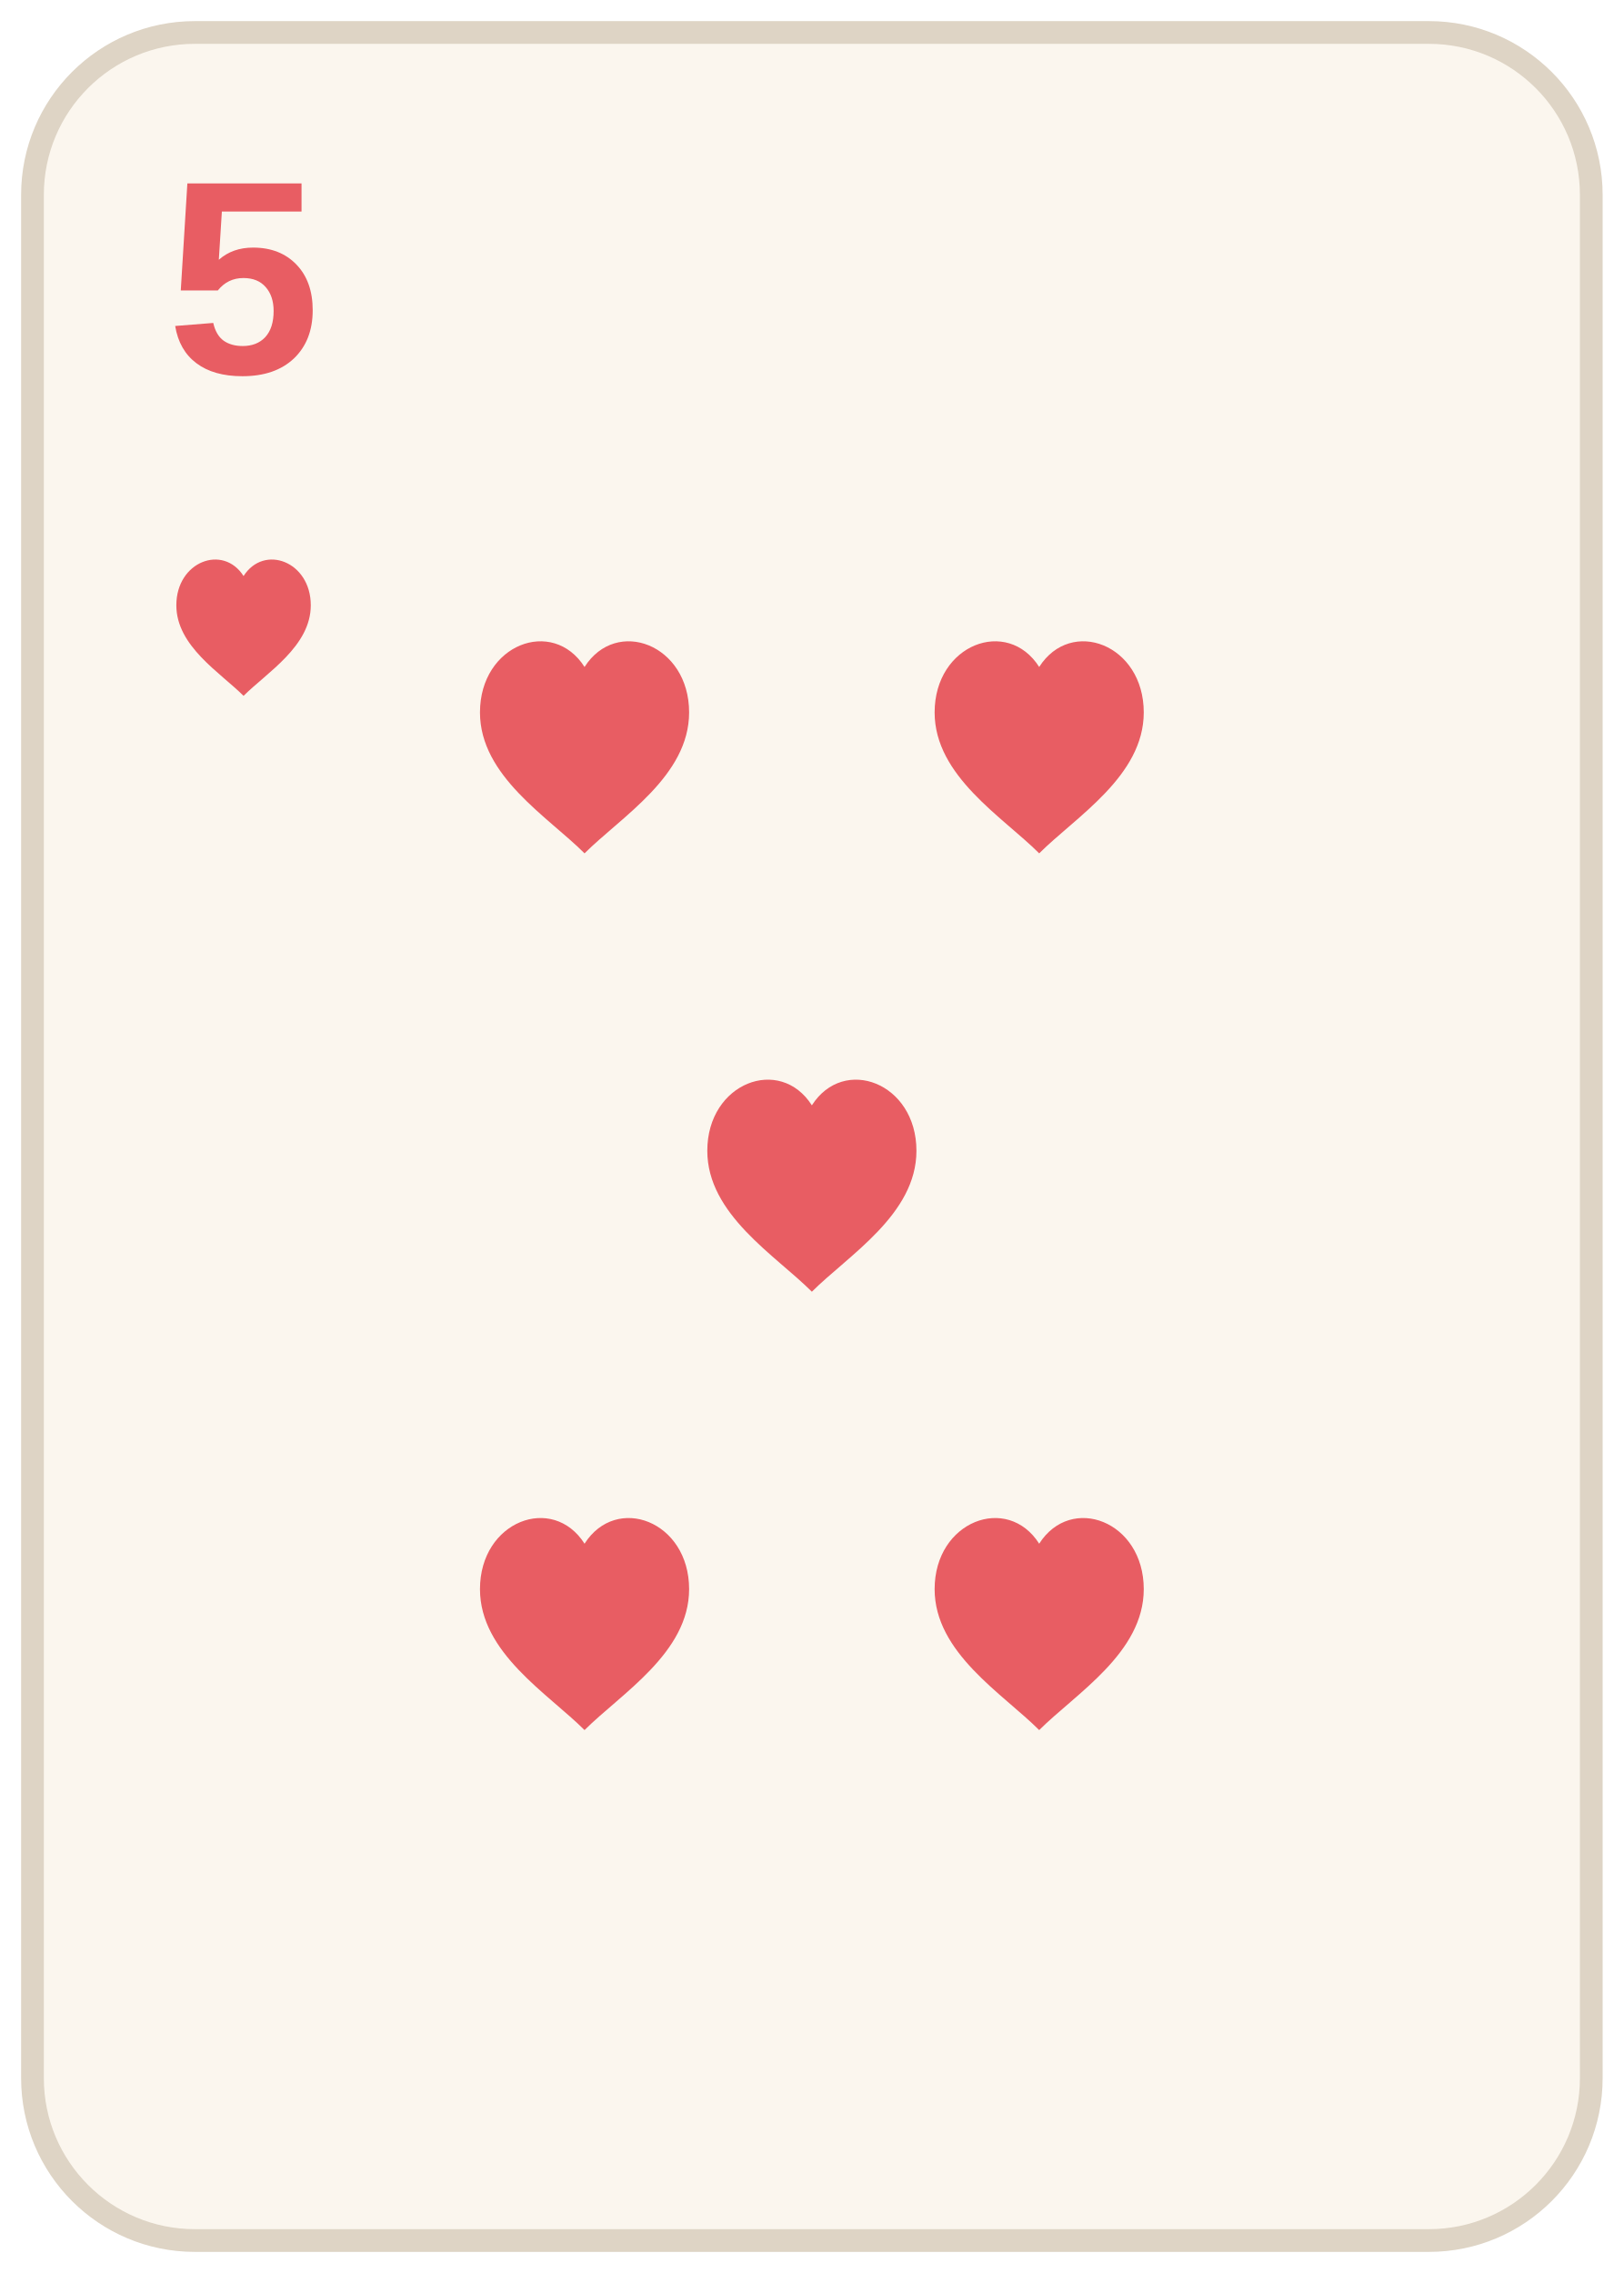
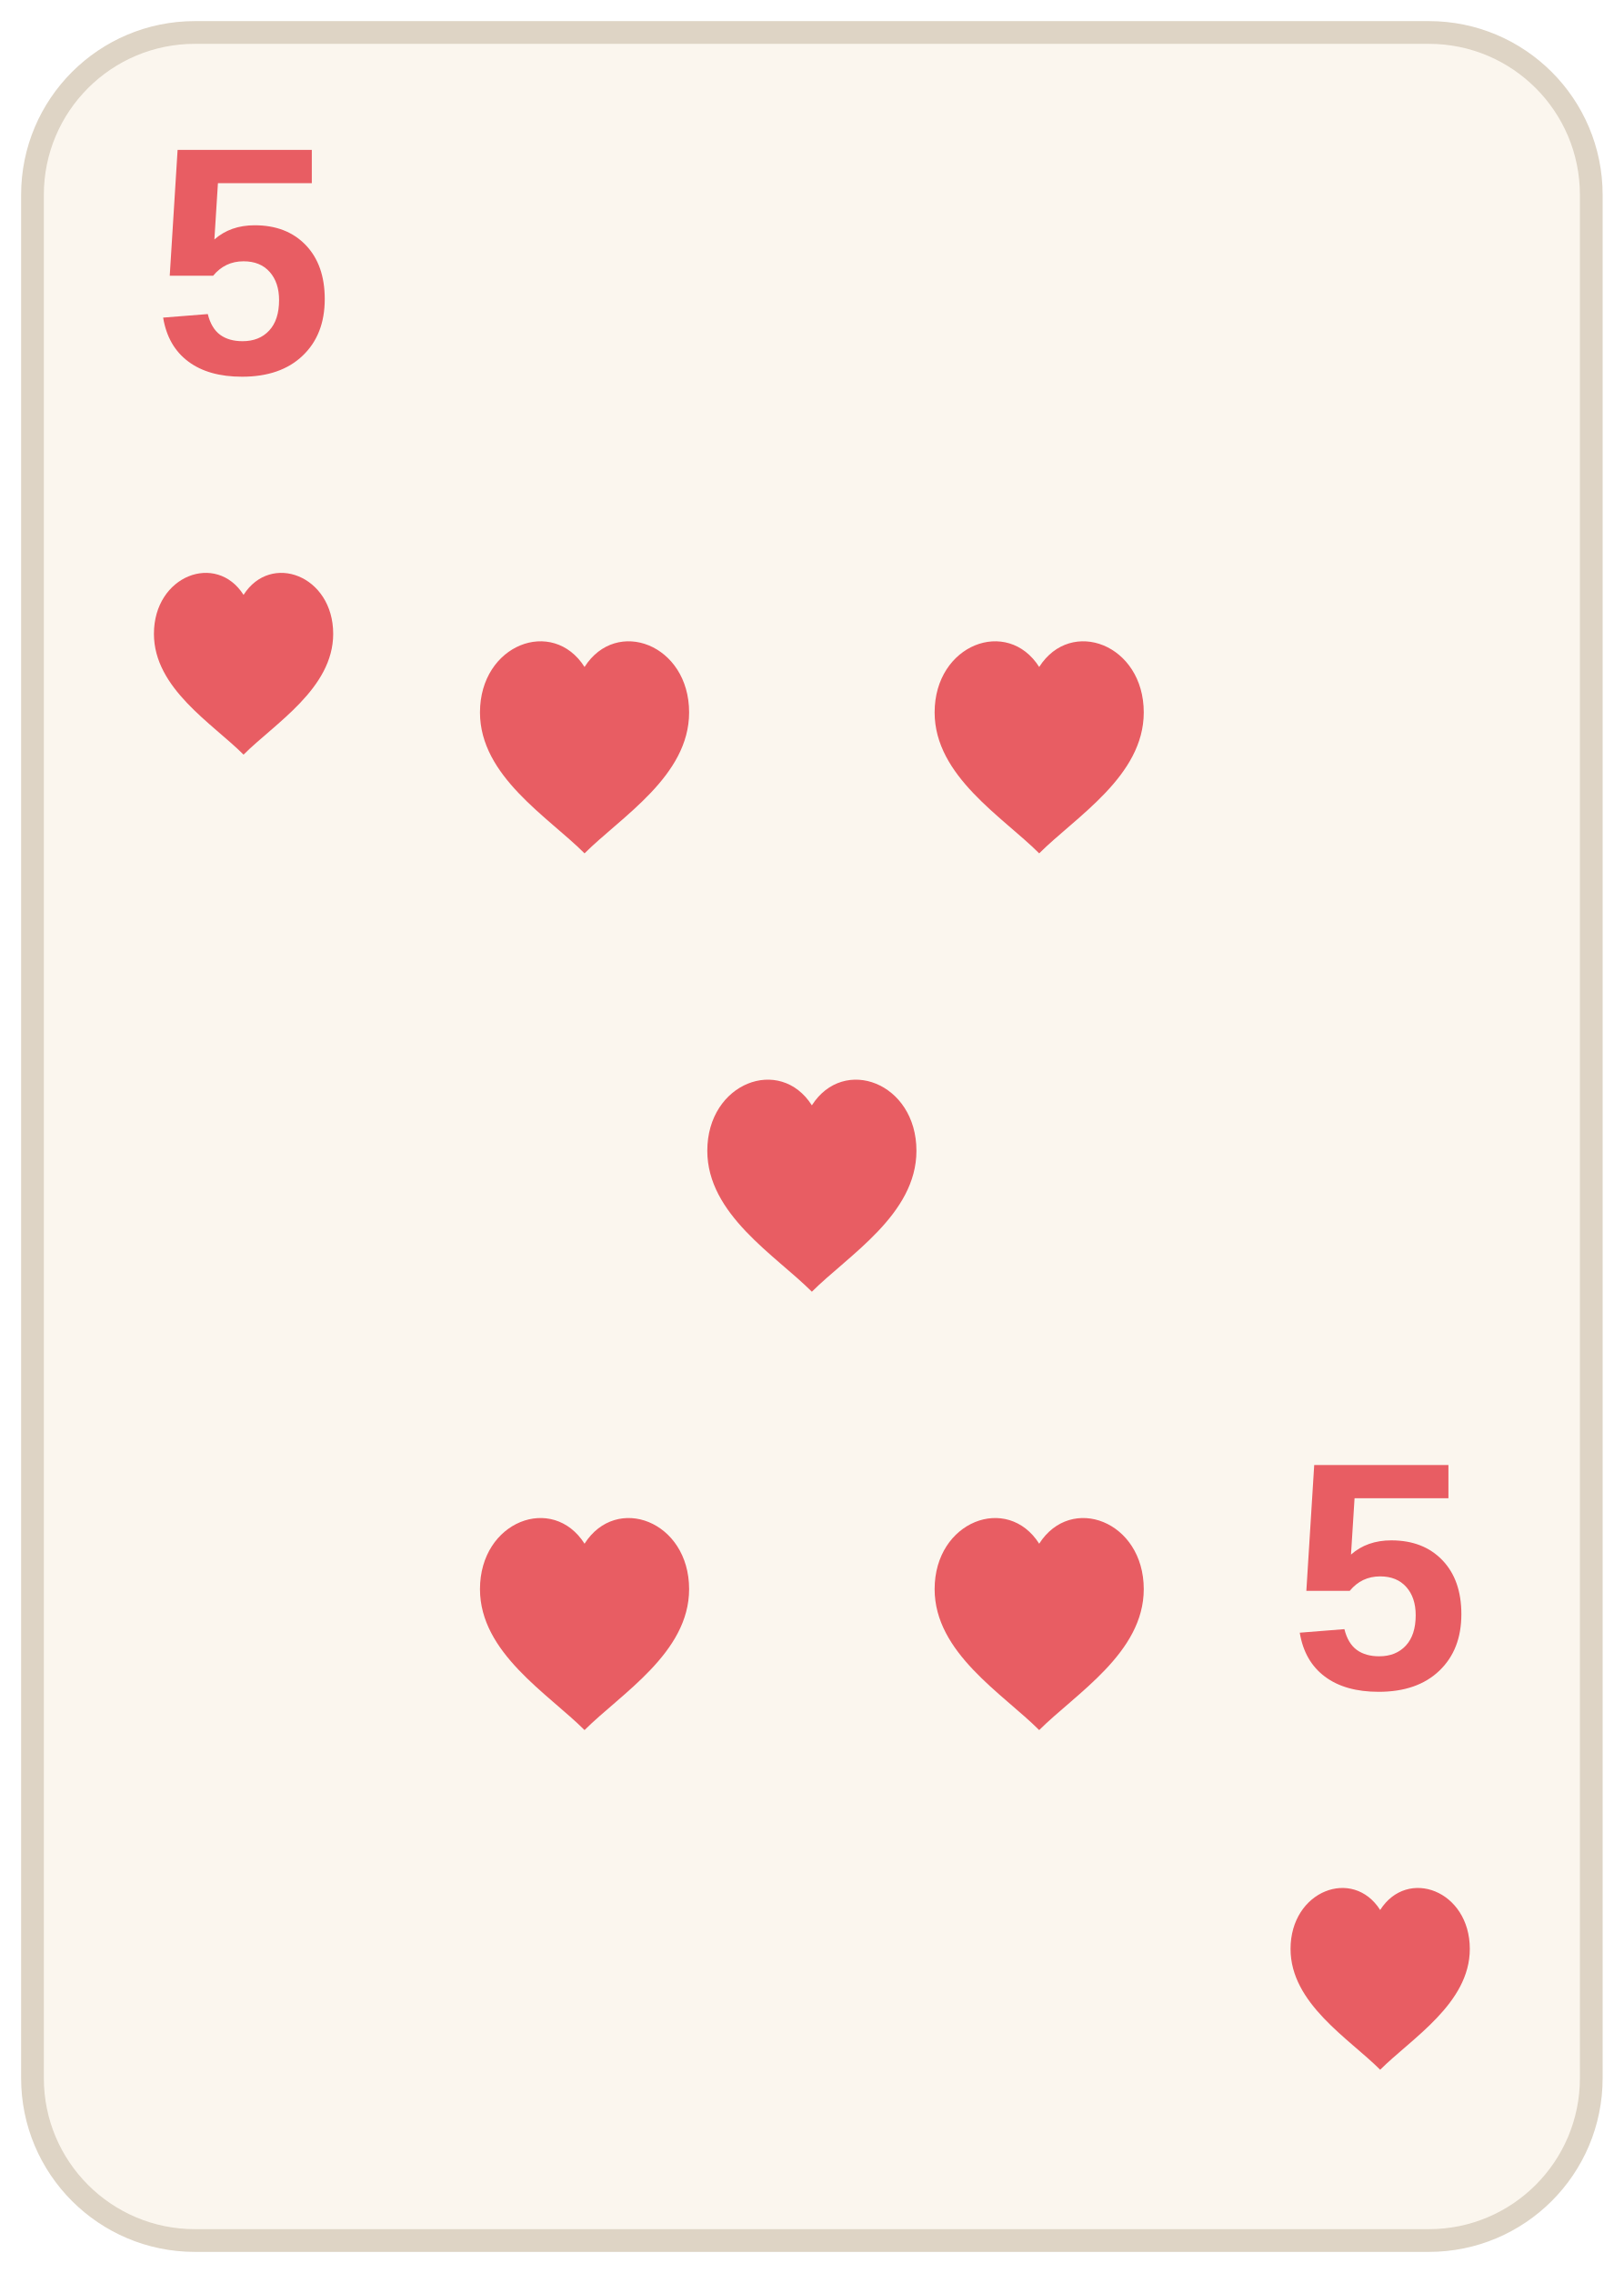
<svg xmlns="http://www.w3.org/2000/svg" viewBox="0 0 100 140" role="img" aria-label="5 of Hearts">
  <rect x="2" y="2" width="96" height="136" rx="10" fill="#fbf6ee" stroke="#ded4c5" stroke-width="1.4" />
  <g font-family="Haskoy,-apple-system,BlinkMacSystemFont,'Segoe UI',Arial,sans-serif">
-     <text x="15" y="23" fill="#e85d63" font-size="17" font-weight="600" text-anchor="middle">5</text>
-     <path fill="#e85d63" d="M0-7C-7-18-23-12-23 3c0 14 15 23 23 31C8 26 23 17 23 3 23-12 7-18 0-7Z" transform="translate(15 38) scale(0.18) translate(0 -7)" />
+     <text x="15" y="23" fill="#e85d63" font-size="20" font-weight="700" text-anchor="middle">5</text>
+     <path fill="#e85d63" d="M0-7C-7-18-23-12-23 3c0 14 15 23 23 31C8 26 23 17 23 3 23-12 7-18 0-7Z" transform="translate(15 40) scale(0.24) translate(0 -7)" />
  </g>
  <g>
    <path fill="#e85d63" d="M0-7C-7-18-23-12-23 3c0 14 15 23 23 31C8 26 23 17 23 3 23-12 7-18 0-7Z" transform="translate(36 45) scale(0.28) translate(0 -7)" />
    <path fill="#e85d63" d="M0-7C-7-18-23-12-23 3c0 14 15 23 23 31C8 26 23 17 23 3 23-12 7-18 0-7Z" transform="translate(64 45) scale(0.28) translate(0 -7)" />
    <path fill="#e85d63" d="M0-7C-7-18-23-12-23 3c0 14 15 23 23 31C8 26 23 17 23 3 23-12 7-18 0-7Z" transform="translate(50 72) scale(0.28) translate(0 -7)" />
    <path fill="#e85d63" d="M0-7C-7-18-23-12-23 3c0 14 15 23 23 31C8 26 23 17 23 3 23-12 7-18 0-7Z" transform="translate(36 99) scale(0.28) translate(0 -7)" />
    <path fill="#e85d63" d="M0-7C-7-18-23-12-23 3c0 14 15 23 23 31C8 26 23 17 23 3 23-12 7-18 0-7Z" transform="translate(64 99) scale(0.28) translate(0 -7)" />
  </g>
+   <g data-card-corner="bottom-right" font-family="Haskoy,-apple-system,BlinkMacSystemFont,'Segoe UI',Arial,sans-serif">
+     <text x="85" y="104" fill="#e85d63" font-size="20" font-weight="700" text-anchor="middle">5</text>
+     <path fill="#e85d63" d="M0-7C-7-18-23-12-23 3c0 14 15 23 23 31C8 26 23 17 23 3 23-12 7-18 0-7Z" transform="translate(85 121) scale(0.24) translate(0 -7)" />
+   </g>
</svg>
